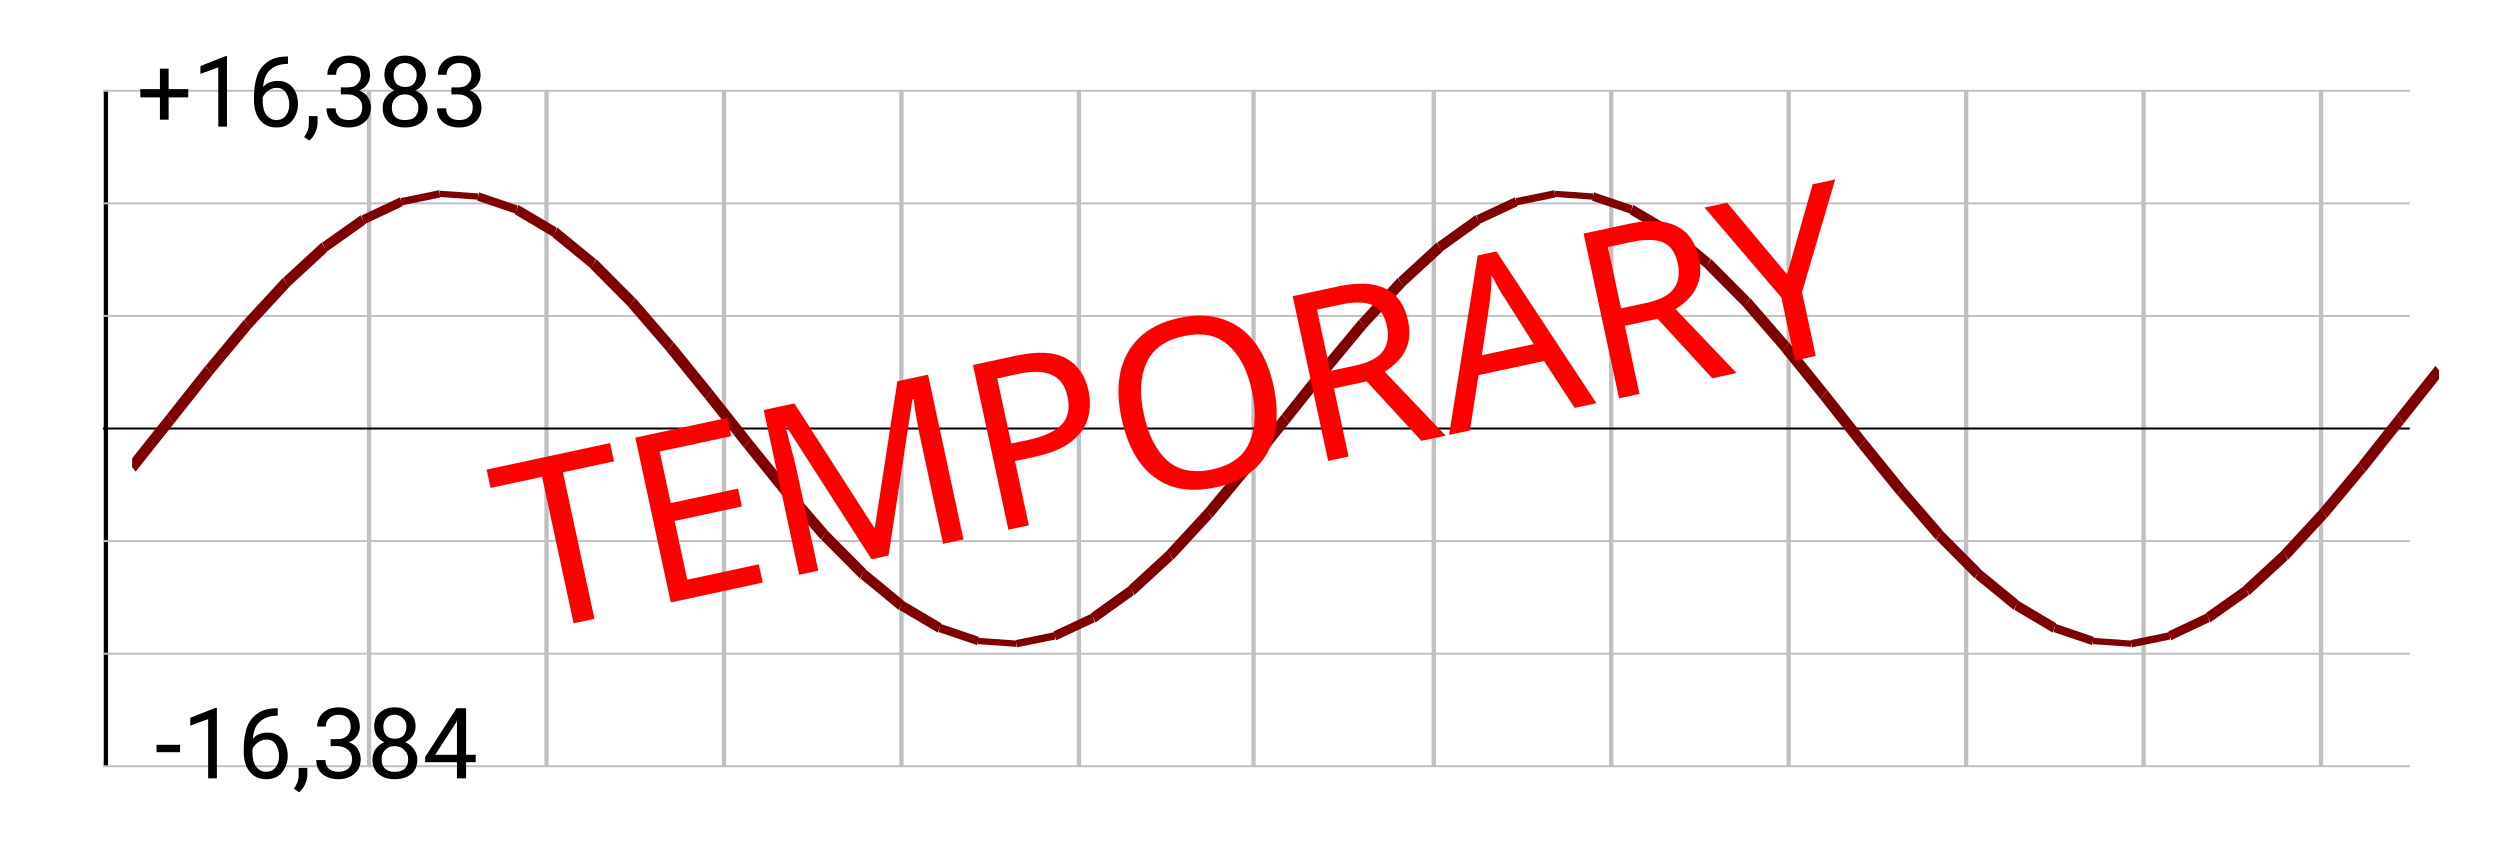
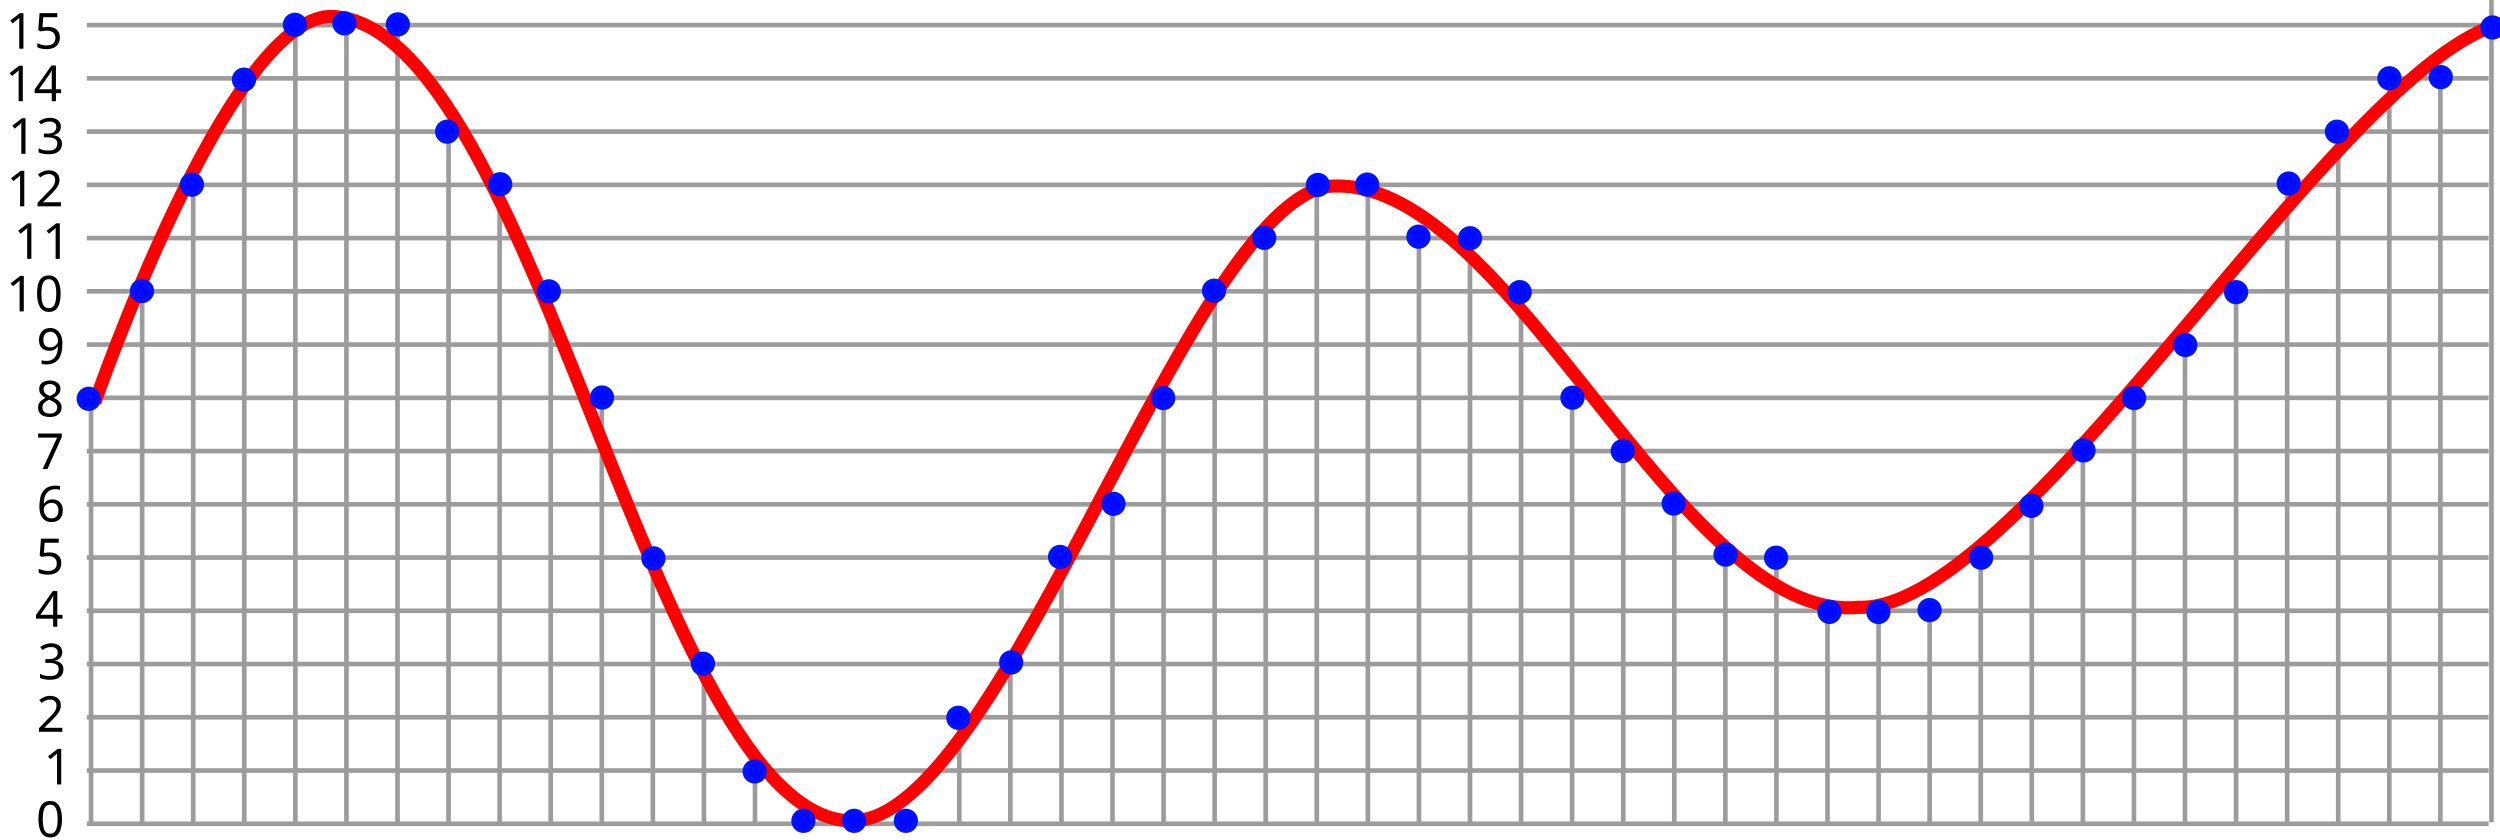
- <svg xmlns="http://www.w3.org/2000/svg" width="89.694mm" height="30.504mm" viewBox="0 0 89.694 30.504" version="1.1" id="svg20263">
+ <svg xmlns="http://www.w3.org/2000/svg" width="9.531in" height="3.201in" viewBox="0 0 242.094 81.304" version="1.1" id="svg20263">
  <defs id="defs20260">
    <clipPath id="chart0-0">
      <rect x="-6.5" y="-1.5" width="13" height="3" id="rect20597" />
    </clipPath>
  </defs>
  <g id="layer1" transform="translate(-31.32489,-54.16086)">
-     <line x1="76.3" y1="81.651" x2="76.3" y2="57.418" style="stroke:#c0c0c0;stroke-width:0.155" id="line20602" />
-     <line x1="44.567" y1="81.651" x2="44.567" y2="57.418" style="stroke:#c0c0c0;stroke-width:0.155" id="line20604" />
-     <line x1="50.933" y1="81.651" x2="50.933" y2="57.418" style="stroke:#c0c0c0;stroke-width:0.155" id="line20606" />
-     <line x1="57.3" y1="81.651" x2="57.3" y2="57.418" style="stroke:#c0c0c0;stroke-width:0.155" id="line20608" />
-     <line x1="63.666" y1="81.651" x2="63.666" y2="57.418" style="stroke:#c0c0c0;stroke-width:0.155" id="line20610" />
-     <line x1="70.033" y1="81.651" x2="70.033" y2="57.418" style="stroke:#c0c0c0;stroke-width:0.155" id="line20612" />
-     <line x1="35.124" y1="81.651" x2="35.124" y2="57.418" style="stroke:#000000;stroke-width:0.155" id="line20614" />
-     <line x1="82.765" y1="81.651" x2="82.765" y2="57.418" style="stroke:#c0c0c0;stroke-width:0.155" id="line20616" />
-     <line x1="89.132" y1="81.651" x2="89.132" y2="57.418" style="stroke:#c0c0c0;stroke-width:0.155" id="line20618" />
-     <line x1="95.498" y1="81.651" x2="95.498" y2="57.418" style="stroke:#c0c0c0;stroke-width:0.155" id="line20620" />
-     <line x1="101.865" y1="81.651" x2="101.865" y2="57.418" style="stroke:#c0c0c0;stroke-width:0.155" id="line20622" />
-     <line x1="108.231" y1="81.651" x2="108.231" y2="57.418" style="stroke:#c0c0c0;stroke-width:0.155" id="line20624" />
-     <line x1="114.598" y1="81.651" x2="114.598" y2="57.418" style="stroke:#c0c0c0;stroke-width:0.155" id="line20626" />
-     <line x1="35.017" y1="81.651" x2="117.781" y2="81.651" style="stroke:#c0c0c0;stroke-width:0.072" id="line20628" />
-     <line x1="35.017" y1="77.613" x2="117.781" y2="77.613" style="stroke:#c0c0c0;stroke-width:0.072" id="line20630" />
-     <line x1="35.017" y1="73.574" x2="117.781" y2="73.574" style="stroke:#c0c0c0;stroke-width:0.072" id="line20632" />
-     <line x1="35.017" y1="69.535" x2="117.781" y2="69.535" style="stroke:#000000;stroke-width:0.072" id="line20634" />
-     <line x1="35.017" y1="65.496" x2="117.781" y2="65.496" style="stroke:#c0c0c0;stroke-width:0.072" id="line20636" />
-     <line x1="35.017" y1="61.457" x2="117.781" y2="61.457" style="stroke:#c0c0c0;stroke-width:0.072" id="line20638" />
-     <line x1="35.017" y1="57.418" x2="117.781" y2="57.418" style="stroke:#c0c0c0;stroke-width:0.072" id="line20640" />
-     <g clip-path="url(#chart0-0)" id="g20762" transform="matrix(6.366471,0,0,-8.077674,77.44725,69.18556)">
-       <line x1="-6.5" y1="-0.215" x2="-6.283" y2="-0" style="stroke:#7f0000;stroke-width:0.056" id="line20642" />
-       <line x1="-6.283" y1="-0" x2="-6.067" y2="0.215" style="stroke:#7f0000;stroke-width:0.056" id="line20644" />
-       <line x1="-6.067" y1="0.215" x2="-5.85" y2="0.42" style="stroke:#7f0000;stroke-width:0.055" id="line20646" />
-       <line x1="-5.85" y1="0.42" x2="-5.633" y2="0.605" style="stroke:#7f0000;stroke-width:0.054" id="line20648" />
-       <line x1="-5.633" y1="0.605" x2="-5.417" y2="0.762" style="stroke:#7f0000;stroke-width:0.052" id="line20650" />
-       <line x1="-5.417" y1="0.762" x2="-5.2" y2="0.883" style="stroke:#7f0000;stroke-width:0.048" id="line20652" />
-       <line x1="-5.2" y1="0.883" x2="-4.983" y2="0.964" style="stroke:#7f0000;stroke-width:0.042" id="line20654" />
-       <line x1="-4.983" y1="0.964" x2="-4.767" y2="0.999" style="stroke:#7f0000;stroke-width:0.033" id="line20656" />
-       <line x1="-4.767" y1="0.999" x2="-4.55" y2="0.987" style="stroke:#7f0000;stroke-width:0.028" id="line20658" />
-       <line x1="-4.55" y1="0.987" x2="-4.333" y2="0.929" style="stroke:#7f0000;stroke-width:0.038" id="line20660" />
-       <line x1="-4.333" y1="0.929" x2="-4.117" y2="0.828" style="stroke:#7f0000;stroke-width:0.046" id="line20662" />
-       <line x1="-4.117" y1="0.828" x2="-3.9" y2="0.688" style="stroke:#7f0000;stroke-width:0.05" id="line20664" />
-       <line x1="-3.9" y1="0.688" x2="-3.683" y2="0.516" style="stroke:#7f0000;stroke-width:0.053" id="line20666" />
-       <line x1="-3.683" y1="0.516" x2="-3.467" y2="0.319" style="stroke:#7f0000;stroke-width:0.055" id="line20668" />
-       <line x1="-3.467" y1="0.319" x2="-3.25" y2="0.108" style="stroke:#7f0000;stroke-width:0.056" id="line20670" />
-       <line x1="-3.25" y1="0.108" x2="-3.033" y2="-0.108" style="stroke:#7f0000;stroke-width:0.056" id="line20672" />
-       <line x1="-3.033" y1="-0.108" x2="-2.817" y2="-0.319" style="stroke:#7f0000;stroke-width:0.056" id="line20674" />
-       <line x1="-2.817" y1="-0.319" x2="-2.6" y2="-0.516" style="stroke:#7f0000;stroke-width:0.055" id="line20676" />
-       <line x1="-2.6" y1="-0.516" x2="-2.383" y2="-0.688" style="stroke:#7f0000;stroke-width:0.053" id="line20678" />
-       <line x1="-2.383" y1="-0.688" x2="-2.167" y2="-0.828" style="stroke:#7f0000;stroke-width:0.05" id="line20680" />
-       <line x1="-2.167" y1="-0.828" x2="-1.95" y2="-0.929" style="stroke:#7f0000;stroke-width:0.046" id="line20682" />
-       <line x1="-1.95" y1="-0.929" x2="-1.733" y2="-0.987" style="stroke:#7f0000;stroke-width:0.038" id="line20684" />
-       <line x1="-1.733" y1="-0.987" x2="-1.517" y2="-0.999" style="stroke:#7f0000;stroke-width:0.028" id="line20686" />
-       <line x1="-1.517" y1="-0.999" x2="-1.3" y2="-0.964" style="stroke:#7f0000;stroke-width:0.033" id="line20688" />
-       <line x1="-1.3" y1="-0.964" x2="-1.083" y2="-0.884" style="stroke:#7f0000;stroke-width:0.042" id="line20690" />
-       <line x1="-1.083" y1="-0.884" x2="-0.867" y2="-0.762" style="stroke:#7f0000;stroke-width:0.048" id="line20692" />
-       <line x1="-0.867" y1="-0.762" x2="-0.65" y2="-0.605" style="stroke:#7f0000;stroke-width:0.052" id="line20694" />
-       <line x1="-0.65" y1="-0.605" x2="-0.433" y2="-0.42" style="stroke:#7f0000;stroke-width:0.054" id="line20696" />
-       <line x1="-0.433" y1="-0.42" x2="-0.217" y2="-0.215" style="stroke:#7f0000;stroke-width:0.055" id="line20698" />
-       <line x1="-0.217" y1="-0.215" x2="0" y2="0" style="stroke:#7f0000;stroke-width:0.056" id="line20700" />
-       <line x1="0" y1="0" x2="0.217" y2="0.215" style="stroke:#7f0000;stroke-width:0.056" id="line20702" />
-       <line x1="0.217" y1="0.215" x2="0.433" y2="0.42" style="stroke:#7f0000;stroke-width:0.055" id="line20704" />
-       <line x1="0.433" y1="0.42" x2="0.65" y2="0.605" style="stroke:#7f0000;stroke-width:0.054" id="line20706" />
-       <line x1="0.65" y1="0.605" x2="0.867" y2="0.762" style="stroke:#7f0000;stroke-width:0.052" id="line20708" />
-       <line x1="0.867" y1="0.762" x2="1.083" y2="0.884" style="stroke:#7f0000;stroke-width:0.048" id="line20710" />
-       <line x1="1.083" y1="0.884" x2="1.3" y2="0.964" style="stroke:#7f0000;stroke-width:0.042" id="line20712" />
-       <line x1="1.3" y1="0.964" x2="1.517" y2="0.999" style="stroke:#7f0000;stroke-width:0.033" id="line20714" />
-       <line x1="1.517" y1="0.999" x2="1.733" y2="0.987" style="stroke:#7f0000;stroke-width:0.028" id="line20716" />
-       <line x1="1.733" y1="0.987" x2="1.95" y2="0.929" style="stroke:#7f0000;stroke-width:0.038" id="line20718" />
-       <line x1="1.95" y1="0.929" x2="2.167" y2="0.828" style="stroke:#7f0000;stroke-width:0.046" id="line20720" />
-       <line x1="2.167" y1="0.828" x2="2.383" y2="0.688" style="stroke:#7f0000;stroke-width:0.05" id="line20722" />
-       <line x1="2.383" y1="0.688" x2="2.6" y2="0.516" style="stroke:#7f0000;stroke-width:0.053" id="line20724" />
-       <line x1="2.6" y1="0.516" x2="2.817" y2="0.319" style="stroke:#7f0000;stroke-width:0.055" id="line20726" />
-       <line x1="2.817" y1="0.319" x2="3.033" y2="0.108" style="stroke:#7f0000;stroke-width:0.056" id="line20728" />
-       <line x1="3.033" y1="0.108" x2="3.25" y2="-0.108" style="stroke:#7f0000;stroke-width:0.056" id="line20730" />
-       <line x1="3.25" y1="-0.108" x2="3.467" y2="-0.319" style="stroke:#7f0000;stroke-width:0.056" id="line20732" />
-       <line x1="3.467" y1="-0.319" x2="3.683" y2="-0.516" style="stroke:#7f0000;stroke-width:0.055" id="line20734" />
-       <line x1="3.683" y1="-0.516" x2="3.9" y2="-0.688" style="stroke:#7f0000;stroke-width:0.053" id="line20736" />
-       <line x1="3.9" y1="-0.688" x2="4.117" y2="-0.828" style="stroke:#7f0000;stroke-width:0.05" id="line20738" />
-       <line x1="4.117" y1="-0.828" x2="4.333" y2="-0.929" style="stroke:#7f0000;stroke-width:0.046" id="line20740" />
-       <line x1="4.333" y1="-0.929" x2="4.55" y2="-0.987" style="stroke:#7f0000;stroke-width:0.038" id="line20742" />
-       <line x1="4.55" y1="-0.987" x2="4.767" y2="-0.999" style="stroke:#7f0000;stroke-width:0.028" id="line20744" />
-       <line x1="4.767" y1="-0.999" x2="4.983" y2="-0.964" style="stroke:#7f0000;stroke-width:0.033" id="line20746" />
-       <line x1="4.983" y1="-0.964" x2="5.2" y2="-0.883" style="stroke:#7f0000;stroke-width:0.042" id="line20748" />
-       <line x1="5.2" y1="-0.883" x2="5.417" y2="-0.762" style="stroke:#7f0000;stroke-width:0.048" id="line20750" />
-       <line x1="5.417" y1="-0.762" x2="5.633" y2="-0.605" style="stroke:#7f0000;stroke-width:0.052" id="line20752" />
-       <line x1="5.633" y1="-0.605" x2="5.85" y2="-0.42" style="stroke:#7f0000;stroke-width:0.054" id="line20754" />
-       <line x1="5.85" y1="-0.42" x2="6.067" y2="-0.215" style="stroke:#7f0000;stroke-width:0.055" id="line20756" />
-       <line x1="6.067" y1="-0.215" x2="6.283" y2="0" style="stroke:#7f0000;stroke-width:0.056" id="line20758" />
-       <line x1="6.283" y1="0" x2="6.5" y2="0.215" style="stroke:#7f0000;stroke-width:0.056" id="line20760" />
+     <g id="g28832" transform="matrix(2.72818,0,0,2.72818,-54.15714,-93.64834)">
+       <path style="fill:none;stroke:#9c9c9c;stroke-width:0.165;stroke-linecap:butt;stroke-linejoin:miter;stroke-miterlimit:4;stroke-dasharray:none;stroke-opacity:1" d="M 34.565,83.366 V 68.335" id="path2487-94" />
+       <path style="fill:none;stroke:#9c9c9c;stroke-width:0.165;stroke-linecap:butt;stroke-linejoin:miter;stroke-miterlimit:4;stroke-dasharray:none;stroke-opacity:1" d="M 36.378,83.366 V 64.571" id="path2487-94-8" />
+       <path style="fill:none;stroke:#9c9c9c;stroke-width:0.165;stroke-linecap:butt;stroke-linejoin:miter;stroke-miterlimit:4;stroke-dasharray:none;stroke-opacity:1" d="M 38.191,83.366 V 60.802" id="path2487-94-89" />
+       <path style="fill:none;stroke:#9c9c9c;stroke-width:0.165;stroke-linecap:butt;stroke-linejoin:miter;stroke-miterlimit:4;stroke-dasharray:none;stroke-opacity:1" d="M 40.004,83.366 V 56.91" id="path2487-94-6" />
+       <path style="fill:none;stroke:#9c9c9c;stroke-width:0.165;stroke-linecap:butt;stroke-linejoin:miter;stroke-miterlimit:4;stroke-dasharray:none;stroke-opacity:1" d="M 41.817,83.366 V 55.001" id="path2487-94-0" />
+       <path style="fill:none;stroke:#9c9c9c;stroke-width:0.165;stroke-linecap:butt;stroke-linejoin:miter;stroke-miterlimit:4;stroke-dasharray:none;stroke-opacity:1" d="M 43.63,83.366 V 54.964" id="path2487-94-79" />
+       <path style="fill:none;stroke:#9c9c9c;stroke-width:0.165;stroke-linecap:butt;stroke-linejoin:miter;stroke-miterlimit:4;stroke-dasharray:none;stroke-opacity:1" d="M 45.442,83.366 V 54.964" id="path2487-94-02" />
+       <path style="fill:none;stroke:#9c9c9c;stroke-width:0.165;stroke-linecap:butt;stroke-linejoin:miter;stroke-miterlimit:4;stroke-dasharray:none;stroke-opacity:1" d="M 47.255,83.366 V 58.783" id="path2487-94-1" />
+       <path style="fill:none;stroke:#9c9c9c;stroke-width:0.165;stroke-linecap:butt;stroke-linejoin:miter;stroke-miterlimit:4;stroke-dasharray:none;stroke-opacity:1" d="M 49.068,83.366 V 60.765" id="path2487-94-5" />
+       <path style="fill:none;stroke:#9c9c9c;stroke-width:0.165;stroke-linecap:butt;stroke-linejoin:miter;stroke-miterlimit:4;stroke-dasharray:none;stroke-opacity:1" d="M 50.881,83.366 V 64.51" id="path2487-94-62" />
+       <path style="fill:none;stroke:#9c9c9c;stroke-width:0.165;stroke-linecap:butt;stroke-linejoin:miter;stroke-miterlimit:4;stroke-dasharray:none;stroke-opacity:1" d="M 52.694,83.366 V 68.255" id="path2487-94-3" />
+       <path style="fill:none;stroke:#9c9c9c;stroke-width:0.165;stroke-linecap:butt;stroke-linejoin:miter;stroke-miterlimit:4;stroke-dasharray:none;stroke-opacity:1" d="M 54.506,83.366 V 73.982" id="path2487-94-76" />
+       <path style="fill:none;stroke:#9c9c9c;stroke-width:0.165;stroke-linecap:butt;stroke-linejoin:miter;stroke-miterlimit:4;stroke-dasharray:none;stroke-opacity:1" d="M 56.319,83.366 V 77.653" id="path2487-94-9" />
+       <path style="fill:none;stroke:#9c9c9c;stroke-width:0.165;stroke-linecap:butt;stroke-linejoin:miter;stroke-miterlimit:4;stroke-dasharray:none;stroke-opacity:1" d="M 58.132,83.366 V 81.582" id="path2487-94-09" />
+       <path style="fill:none;stroke:#9c9c9c;stroke-width:0.165;stroke-linecap:butt;stroke-linejoin:miter;stroke-miterlimit:4;stroke-dasharray:none;stroke-opacity:1" d="m 65.383,83.366 v -3.841" id="path2487-94-90" />
+       <path style="fill:none;stroke:#9c9c9c;stroke-width:0.165;stroke-linecap:butt;stroke-linejoin:miter;stroke-miterlimit:4;stroke-dasharray:none;stroke-opacity:1" d="M 67.196,83.366 V 77.653" id="path2487-94-06" />
+       <path style="fill:none;stroke:#9c9c9c;stroke-width:0.165;stroke-linecap:butt;stroke-linejoin:miter;stroke-miterlimit:4;stroke-dasharray:none;stroke-opacity:1" d="m 69.009,83.366 v -9.311" id="path2487-94-59" />
+       <path style="fill:none;stroke:#9c9c9c;stroke-width:0.165;stroke-linecap:butt;stroke-linejoin:miter;stroke-miterlimit:4;stroke-dasharray:none;stroke-opacity:1" d="M 70.822,83.366 V 71.963" id="path2487-94-4" />
+       <path style="fill:none;stroke:#9c9c9c;stroke-width:0.165;stroke-linecap:butt;stroke-linejoin:miter;stroke-miterlimit:4;stroke-dasharray:none;stroke-opacity:1" d="M 72.635,83.366 V 68.255" id="path2487-94-83" />
+       <path style="fill:none;stroke:#9c9c9c;stroke-width:0.165;stroke-linecap:butt;stroke-linejoin:miter;stroke-miterlimit:4;stroke-dasharray:none;stroke-opacity:1" d="M 74.447,83.366 V 64.436" id="path2487-94-21" />
+       <path style="fill:none;stroke:#9c9c9c;stroke-width:0.165;stroke-linecap:butt;stroke-linejoin:miter;stroke-miterlimit:4;stroke-dasharray:none;stroke-opacity:1" d="M 76.26,83.366 V 62.527" id="path2487-94-04" />
+       <path style="fill:none;stroke:#9c9c9c;stroke-width:0.165;stroke-linecap:butt;stroke-linejoin:miter;stroke-miterlimit:4;stroke-dasharray:none;stroke-opacity:1" d="M 78.073,83.366 V 60.692" id="path2487-94-32" />
+       <path style="fill:none;stroke:#9c9c9c;stroke-width:0.165;stroke-linecap:butt;stroke-linejoin:miter;stroke-miterlimit:4;stroke-dasharray:none;stroke-opacity:1" d="M 79.886,83.366 V 60.655" id="path2487-94-47" />
+       <path style="fill:none;stroke:#9c9c9c;stroke-width:0.165;stroke-linecap:butt;stroke-linejoin:miter;stroke-miterlimit:4;stroke-dasharray:none;stroke-opacity:1" d="M 81.699,83.366 V 62.601" id="path2487-94-17" />
+       <path style="fill:none;stroke:#9c9c9c;stroke-width:0.165;stroke-linecap:butt;stroke-linejoin:miter;stroke-miterlimit:4;stroke-dasharray:none;stroke-opacity:1" d="M 83.511,83.366 V 62.674" id="path2487-94-395" />
+       <path style="fill:none;stroke:#9c9c9c;stroke-width:0.165;stroke-linecap:butt;stroke-linejoin:miter;stroke-miterlimit:4;stroke-dasharray:none;stroke-opacity:1" d="M 85.324,83.366 V 64.4" id="path2487-94-60" />
+       <path style="fill:none;stroke:#9c9c9c;stroke-width:0.165;stroke-linecap:butt;stroke-linejoin:miter;stroke-miterlimit:4;stroke-dasharray:none;stroke-opacity:1" d="M 87.137,83.366 V 68.181" id="path2487-94-15" />
+       <path style="fill:none;stroke:#9c9c9c;stroke-width:0.165;stroke-linecap:butt;stroke-linejoin:miter;stroke-miterlimit:4;stroke-dasharray:none;stroke-opacity:1" d="M 88.95,83.366 V 70.127" id="path2487-94-475" />
+       <path style="fill:none;stroke:#9c9c9c;stroke-width:0.165;stroke-linecap:butt;stroke-linejoin:miter;stroke-miterlimit:4;stroke-dasharray:none;stroke-opacity:1" d="M 90.763,83.366 V 72.11" id="path2487-94-33" />
+       <path style="fill:none;stroke:#9c9c9c;stroke-width:0.165;stroke-linecap:butt;stroke-linejoin:miter;stroke-miterlimit:4;stroke-dasharray:none;stroke-opacity:1" d="M 92.575,83.366 V 73.982" id="path2487-94-93" />
+       <path style="fill:none;stroke:#9c9c9c;stroke-width:0.165;stroke-linecap:butt;stroke-linejoin:miter;stroke-miterlimit:4;stroke-dasharray:none;stroke-opacity:1" d="M 94.388,83.366 V 73.982" id="path2487-94-29" />
+       <path style="fill:none;stroke:#9c9c9c;stroke-width:0.165;stroke-linecap:butt;stroke-linejoin:miter;stroke-miterlimit:4;stroke-dasharray:none;stroke-opacity:1" d="M 96.201,83.366 V 75.818" id="path2487-94-098" />
+       <path style="fill:none;stroke:#9c9c9c;stroke-width:0.165;stroke-linecap:butt;stroke-linejoin:miter;stroke-miterlimit:4;stroke-dasharray:none;stroke-opacity:1" d="M 98.014,83.366 V 75.818" id="path2487-94-01" />
+       <path style="fill:none;stroke:#9c9c9c;stroke-width:0.165;stroke-linecap:butt;stroke-linejoin:miter;stroke-miterlimit:4;stroke-dasharray:none;stroke-opacity:1" d="m 99.827,83.366 v -7.659" id="path2487-94-895" />
+       <path style="fill:none;stroke:#9c9c9c;stroke-width:0.165;stroke-linecap:butt;stroke-linejoin:miter;stroke-miterlimit:4;stroke-dasharray:none;stroke-opacity:1" d="M 101.64,83.366 V 73.835" id="path2487-94-20" />
+       <path style="fill:none;stroke:#9c9c9c;stroke-width:0.165;stroke-linecap:butt;stroke-linejoin:miter;stroke-miterlimit:4;stroke-dasharray:none;stroke-opacity:1" d="M 105.265,83.366 V 70.164" id="path2487-94-55" />
+       <path style="fill:none;stroke:#9c9c9c;stroke-width:0.165;stroke-linecap:butt;stroke-linejoin:miter;stroke-miterlimit:4;stroke-dasharray:none;stroke-opacity:1" d="M 107.078,83.366 V 68.181" id="path2487-94-932" />
+       <path style="fill:none;stroke:#9c9c9c;stroke-width:0.165;stroke-linecap:butt;stroke-linejoin:miter;stroke-miterlimit:4;stroke-dasharray:none;stroke-opacity:1" d="M 108.891,83.366 V 66.382" id="path2487-94-96" />
+       <path style="fill:none;stroke:#9c9c9c;stroke-width:0.165;stroke-linecap:butt;stroke-linejoin:miter;stroke-miterlimit:4;stroke-dasharray:none;stroke-opacity:1" d="M 103.452,83.366 V 72.036" id="path2487-94-75" />
+       <path style="fill:none;stroke:#9c9c9c;stroke-width:0.165;stroke-linecap:butt;stroke-linejoin:miter;stroke-miterlimit:4;stroke-dasharray:none;stroke-opacity:1" d="M 110.704,83.366 V 64.4" id="path2487-94-43" />
+       <path style="fill:none;stroke:#9c9c9c;stroke-width:0.165;stroke-linecap:butt;stroke-linejoin:miter;stroke-miterlimit:4;stroke-dasharray:none;stroke-opacity:1" d="M 112.516,83.366 V 60.802" id="path2487-94-77" />
+       <path style="fill:none;stroke:#9c9c9c;stroke-width:0.165;stroke-linecap:butt;stroke-linejoin:miter;stroke-miterlimit:4;stroke-dasharray:none;stroke-opacity:1" d="M 114.329,83.366 V 58.893" id="path2487-94-041" />
+       <path style="fill:none;stroke:#9c9c9c;stroke-width:0.165;stroke-linecap:butt;stroke-linejoin:miter;stroke-miterlimit:4;stroke-dasharray:none;stroke-opacity:1" d="M 116.142,83.366 V 56.947" id="path2487-94-26" />
+       <path style="fill:none;stroke:#9c9c9c;stroke-width:0.165;stroke-linecap:butt;stroke-linejoin:miter;stroke-miterlimit:4;stroke-dasharray:none;stroke-opacity:1" d="M 117.955,83.366 V 56.8" id="path2487-94-759" />
+       <path style="fill:none;stroke:#9c9c9c;stroke-width:0.165;stroke-linecap:butt;stroke-linejoin:miter;stroke-miterlimit:4;stroke-dasharray:none;stroke-opacity:1" d="M 119.768,83.366 V 50.449" id="path2487-94-19" />
    </g>
-     <text xml:space="preserve" style="font-style:normal;font-weight:normal;font-size:3.528px;line-height:1.25;font-family:sans-serif;fill:#000000;fill-opacity:1;stroke:none;stroke-width:0.265" x="36.217" y="58.703" id="text23568">
-       <tspan id="tspan23566" style="font-style:normal;font-variant:normal;font-weight:normal;font-stretch:normal;font-size:3.528px;font-family:Roboto;-inkscape-font-specification:Roboto;stroke-width:0.265" x="36.217" y="58.703">+16,383</tspan>
+     <g id="g29025" transform="matrix(2.581943,0,0,2.72818,-49.12452,-94.14411)">
+       <path style="fill:none;stroke:#9c9c9c;stroke-width:0.165;stroke-linecap:butt;stroke-linejoin:miter;stroke-miterlimit:4;stroke-dasharray:none;stroke-opacity:1" d="m 34.414,55.251 h 90.083" id="path2487" />
+       <path style="fill:none;stroke:#9c9c9c;stroke-width:0.165;stroke-linecap:butt;stroke-linejoin:miter;stroke-miterlimit:4;stroke-dasharray:none;stroke-opacity:1" d="m 34.414,57.141 h 90.083" id="path2487-8" />
+       <path style="fill:none;stroke:#9c9c9c;stroke-width:0.165;stroke-linecap:butt;stroke-linejoin:miter;stroke-miterlimit:4;stroke-dasharray:none;stroke-opacity:1" d="m 34.414,59.031 h 90.083" id="path2487-5" />
+       <path style="fill:none;stroke:#9c9c9c;stroke-width:0.165;stroke-linecap:butt;stroke-linejoin:miter;stroke-miterlimit:4;stroke-dasharray:none;stroke-opacity:1" d="m 34.414,60.921 h 90.083" id="path2487-4" />
+       <path style="fill:none;stroke:#9c9c9c;stroke-width:0.165;stroke-linecap:butt;stroke-linejoin:miter;stroke-miterlimit:4;stroke-dasharray:none;stroke-opacity:1" d="m 34.414,62.811 h 90.083" id="path2487-50" />
+       <path style="fill:none;stroke:#9c9c9c;stroke-width:0.165;stroke-linecap:butt;stroke-linejoin:miter;stroke-miterlimit:4;stroke-dasharray:none;stroke-opacity:1" d="m 34.414,64.701 h 90.083" id="path2487-1" />
+       <path style="fill:none;stroke:#9c9c9c;stroke-width:0.165;stroke-linecap:butt;stroke-linejoin:miter;stroke-miterlimit:4;stroke-dasharray:none;stroke-opacity:1" d="m 34.414,66.591 h 90.083" id="path2487-7" />
+       <path style="fill:none;stroke:#9c9c9c;stroke-width:0.165;stroke-linecap:butt;stroke-linejoin:miter;stroke-miterlimit:4;stroke-dasharray:none;stroke-opacity:1" d="m 34.414,68.481 h 90.083" id="path2487-506" />
+       <path style="fill:none;stroke:#9c9c9c;stroke-width:0.165;stroke-linecap:butt;stroke-linejoin:miter;stroke-miterlimit:4;stroke-dasharray:none;stroke-opacity:1" d="m 34.414,70.371 h 90.083" id="path2487-46" />
+       <path style="fill:none;stroke:#9c9c9c;stroke-width:0.165;stroke-linecap:butt;stroke-linejoin:miter;stroke-miterlimit:4;stroke-dasharray:none;stroke-opacity:1" d="m 34.414,72.26 h 90.083" id="path2487-0" />
+       <path style="fill:none;stroke:#9c9c9c;stroke-width:0.165;stroke-linecap:butt;stroke-linejoin:miter;stroke-miterlimit:4;stroke-dasharray:none;stroke-opacity:1" d="m 34.414,74.15 h 90.083" id="path2487-9" />
+       <path style="fill:none;stroke:#9c9c9c;stroke-width:0.165;stroke-linecap:butt;stroke-linejoin:miter;stroke-miterlimit:4;stroke-dasharray:none;stroke-opacity:1" d="m 34.414,76.04 h 90.083" id="path2487-3" />
+       <path style="fill:none;stroke:#9c9c9c;stroke-width:0.165;stroke-linecap:butt;stroke-linejoin:miter;stroke-miterlimit:4;stroke-dasharray:none;stroke-opacity:1" d="m 34.414,77.93 h 90.083" id="path2487-70" />
+       <path style="fill:none;stroke:#9c9c9c;stroke-width:0.165;stroke-linecap:butt;stroke-linejoin:miter;stroke-miterlimit:4;stroke-dasharray:none;stroke-opacity:1" d="m 34.414,79.82 h 90.083" id="path2487-47" />
+       <path style="fill:none;stroke:#9c9c9c;stroke-width:0.165;stroke-linecap:butt;stroke-linejoin:miter;stroke-miterlimit:4;stroke-dasharray:none;stroke-opacity:1" d="m 34.414,81.71 h 90.083" id="path2487-2" />
+       <path style="fill:none;stroke:#9c9c9c;stroke-width:0.165;stroke-linecap:butt;stroke-linejoin:miter;stroke-miterlimit:4;stroke-dasharray:none;stroke-opacity:1" d="m 34.414,83.6 h 90.083" id="path2487-59" />
+     </g>
+     <path style="fill:none;stroke:#ff0000;stroke-width:1.269;stroke-linecap:butt;stroke-linejoin:miter;stroke-miterlimit:4;stroke-dasharray:none;stroke-opacity:1" d="m 40.51,93.137 c 0,0 12.778,-37.086 22.806,-37.395 19.738,0.473 31.307,77.594 50.427,77.907 14.873,0.283 33.288,-61.901 47.028,-61.476 17.14,-0.142 33.288,42.495 50.569,40.795 16.431,0.425 48.726,-56.605 64.025,-56.801 16.006,-0.425 20.397,78.757 34.279,77.765" id="path1362" />
+     <circle style="fill:#0009ff;fill-opacity:1;stroke:#0013ff;stroke-width:0.411;stroke-miterlimit:4;stroke-dasharray:none;stroke-opacity:1" id="path27143-72" cx="94.605" cy="108.229" r="0.971" />
+     <circle style="fill:#0009ff;fill-opacity:1;stroke:#0013ff;stroke-width:0.411;stroke-miterlimit:4;stroke-dasharray:none;stroke-opacity:1" id="path27143-8" cx="99.4" cy="118.433" r="0.971" />
+     <circle style="fill:#0009ff;fill-opacity:1;stroke:#0013ff;stroke-width:0.411;stroke-miterlimit:4;stroke-dasharray:none;stroke-opacity:1" id="path27143-82" cx="104.408" cy="128.863" r="0.971" />
+     <circle style="fill:#0009ff;fill-opacity:1;stroke:#0013ff;stroke-width:0.411;stroke-miterlimit:4;stroke-dasharray:none;stroke-opacity:1" id="path27143-6" cx="109.128" cy="133.645" r="0.971" />
+     <circle style="fill:#0009ff;fill-opacity:1;stroke:#0013ff;stroke-width:0.411;stroke-miterlimit:4;stroke-dasharray:none;stroke-opacity:1" id="path27143-86" cx="114.036" cy="133.645" r="0.971" />
+     <circle style="fill:#0009ff;fill-opacity:1;stroke:#0013ff;stroke-width:0.411;stroke-miterlimit:4;stroke-dasharray:none;stroke-opacity:1" id="path27143-934" cx="119.044" cy="133.645" r="0.971" />
+     <circle style="fill:#0009ff;fill-opacity:1;stroke:#0013ff;stroke-width:0.411;stroke-miterlimit:4;stroke-dasharray:none;stroke-opacity:1" id="path27143-744" cx="124.127" cy="123.667" r="0.971" />
+     <circle style="fill:#0009ff;fill-opacity:1;stroke:#0013ff;stroke-width:0.411;stroke-miterlimit:4;stroke-dasharray:none;stroke-opacity:1" id="path27143-69" cx="129.248" cy="118.308" r="0.971" />
+     <circle style="fill:#0009ff;fill-opacity:1;stroke:#0013ff;stroke-width:0.411;stroke-miterlimit:4;stroke-dasharray:none;stroke-opacity:1" id="path27143-45" cx="133.981" cy="108.092" r="0.971" />
+     <circle style="fill:#0009ff;fill-opacity:1;stroke:#0013ff;stroke-width:0.411;stroke-miterlimit:4;stroke-dasharray:none;stroke-opacity:1" id="path27143-1" cx="139.151" cy="102.946" r="0.971" />
+     <circle style="fill:#0009ff;fill-opacity:1;stroke:#0013ff;stroke-width:0.411;stroke-miterlimit:4;stroke-dasharray:none;stroke-opacity:1" id="path27143-75" cx="143.972" cy="92.704" r="0.971" />
+     <circle style="fill:#0009ff;fill-opacity:1;stroke:#0013ff;stroke-width:0.411;stroke-miterlimit:4;stroke-dasharray:none;stroke-opacity:1" id="path27143-00" cx="148.892" cy="82.313" r="0.971" />
+     <circle style="fill:#0009ff;fill-opacity:1;stroke:#0013ff;stroke-width:0.411;stroke-miterlimit:4;stroke-dasharray:none;stroke-opacity:1" id="path27143-77" cx="153.75" cy="77.192" r="0.971" />
+     <circle style="fill:#0009ff;fill-opacity:1;stroke:#0013ff;stroke-width:0.411;stroke-miterlimit:4;stroke-dasharray:none;stroke-opacity:1" id="path27143-61" cx="158.946" cy="72.071" r="0.971" />
+     <circle style="fill:#0009ff;fill-opacity:1;stroke:#0013ff;stroke-width:0.411;stroke-miterlimit:4;stroke-dasharray:none;stroke-opacity:1" id="path27143-007" cx="163.716" cy="72.034" r="0.971" />
+     <circle style="fill:#0009ff;fill-opacity:1;stroke:#0013ff;stroke-width:0.411;stroke-miterlimit:4;stroke-dasharray:none;stroke-opacity:1" id="path27143-60" cx="168.686" cy="77.079" r="0.971" />
+     <circle style="fill:#0009ff;fill-opacity:1;stroke:#0013ff;stroke-width:0.411;stroke-miterlimit:4;stroke-dasharray:none;stroke-opacity:1" id="path27143-3" cx="173.682" cy="77.229" r="0.971" />
+     <circle style="fill:#0009ff;fill-opacity:1;stroke:#0013ff;stroke-width:0.411;stroke-miterlimit:4;stroke-dasharray:none;stroke-opacity:1" id="path27143-42" cx="178.49" cy="82.45" r="0.971" />
+     <circle style="fill:#0009ff;fill-opacity:1;stroke:#0013ff;stroke-width:0.411;stroke-miterlimit:4;stroke-dasharray:none;stroke-opacity:1" id="path27143-66" cx="183.598" cy="92.667" r="0.971" />
+     <circle style="fill:#0009ff;fill-opacity:1;stroke:#0013ff;stroke-width:0.411;stroke-miterlimit:4;stroke-dasharray:none;stroke-opacity:1" id="path27143-51" cx="188.468" cy="97.838" r="0.971" />
+     <circle style="fill:#0009ff;fill-opacity:1;stroke:#0013ff;stroke-width:0.411;stroke-miterlimit:4;stroke-dasharray:none;stroke-opacity:1" id="path27143-05" cx="193.401" cy="102.921" r="0.971" />
+     <circle style="fill:#0009ff;fill-opacity:1;stroke:#0013ff;stroke-width:0.411;stroke-miterlimit:4;stroke-dasharray:none;stroke-opacity:1" id="path27143-422" cx="198.422" cy="107.866" r="0.971" />
+     <circle style="fill:#0009ff;fill-opacity:1;stroke:#0013ff;stroke-width:0.411;stroke-miterlimit:4;stroke-dasharray:none;stroke-opacity:1" id="path27143-002" cx="203.317" cy="108.167" r="0.971" />
+     <circle style="fill:#0009ff;fill-opacity:1;stroke:#0013ff;stroke-width:0.411;stroke-miterlimit:4;stroke-dasharray:none;stroke-opacity:1" id="path27143-92" cx="208.488" cy="113.413" r="0.971" />
+     <circle style="fill:#0009ff;fill-opacity:1;stroke:#0013ff;stroke-width:0.411;stroke-miterlimit:4;stroke-dasharray:none;stroke-opacity:1" id="path27143-0025" cx="213.221" cy="113.425" r="0.971" />
+     <circle style="fill:#0009ff;fill-opacity:1;stroke:#0013ff;stroke-width:0.411;stroke-miterlimit:4;stroke-dasharray:none;stroke-opacity:1" id="path27143-89" cx="218.179" cy="113.237" r="0.971" />
+     <circle style="fill:#0009ff;fill-opacity:1;stroke:#0013ff;stroke-width:0.411;stroke-miterlimit:4;stroke-dasharray:none;stroke-opacity:1" id="path27143-70" cx="223.174" cy="108.167" r="0.971" />
+     <circle style="fill:#0009ff;fill-opacity:1;stroke:#0013ff;stroke-width:0.411;stroke-miterlimit:4;stroke-dasharray:none;stroke-opacity:1" id="path27143-57" cx="228.044" cy="103.146" r="0.971" />
+     <circle style="fill:#0009ff;fill-opacity:1;stroke:#0013ff;stroke-width:0.411;stroke-miterlimit:4;stroke-dasharray:none;stroke-opacity:1" id="path27143-99" cx="233.09" cy="97.775" r="0.971" />
+     <circle style="fill:#0009ff;fill-opacity:1;stroke:#0013ff;stroke-width:0.411;stroke-miterlimit:4;stroke-dasharray:none;stroke-opacity:1" id="path27143-64" cx="237.985" cy="92.704" r="0.971" />
+     <circle style="fill:#0009ff;fill-opacity:1;stroke:#0013ff;stroke-width:0.411;stroke-miterlimit:4;stroke-dasharray:none;stroke-opacity:1" id="path27143-25" cx="242.943" cy="87.571" r="0.971" />
+     <circle style="fill:#0009ff;fill-opacity:1;stroke:#0013ff;stroke-width:0.411;stroke-miterlimit:4;stroke-dasharray:none;stroke-opacity:1" id="path27143-400" cx="247.864" cy="82.45" r="0.971" />
+     <circle style="fill:#0009ff;fill-opacity:1;stroke:#0013ff;stroke-width:0.411;stroke-miterlimit:4;stroke-dasharray:none;stroke-opacity:1" id="path27143-58" cx="252.96" cy="71.933" r="0.971" />
+     <circle style="fill:#0009ff;fill-opacity:1;stroke:#0013ff;stroke-width:0.411;stroke-miterlimit:4;stroke-dasharray:none;stroke-opacity:1" id="path27143-87" cx="257.63" cy="66.913" r="0.971" />
+     <circle style="fill:#0009ff;fill-opacity:1;stroke:#0013ff;stroke-width:0.411;stroke-miterlimit:4;stroke-dasharray:none;stroke-opacity:1" id="path27143-18" cx="262.713" cy="61.742" r="0.971" />
+     <circle style="fill:#0009ff;fill-opacity:1;stroke:#0013ff;stroke-width:0.411;stroke-miterlimit:4;stroke-dasharray:none;stroke-opacity:1" id="path27143-27" cx="267.683" cy="61.629" r="0.971" />
+     <circle style="fill:#0009ff;fill-opacity:1;stroke:#0013ff;stroke-width:0.411;stroke-miterlimit:4;stroke-dasharray:none;stroke-opacity:1" id="path27143-27-3" cx="272.691" cy="56.822" r="0.971" />
+     <text xml:space="preserve" style="font-size:4.812px;line-height:1.25;font-family:Novarese;-inkscape-font-specification:Novarese;stroke-width:0.722" x="34.812" y="135.206" id="text5685">
+       <tspan id="tspan5683" style="font-style:normal;font-variant:normal;font-weight:normal;font-stretch:normal;font-size:4.812px;font-family:'Roboto Mono';-inkscape-font-specification:'Roboto Mono';stroke-width:0.722" x="34.812" y="135.206">0</tspan>
    </text>
-     <text xml:space="preserve" style="font-style:normal;font-weight:normal;font-size:3.528px;line-height:1.25;font-family:sans-serif;fill:#000000;fill-opacity:1;stroke:none;stroke-width:0.265" x="36.879" y="82.087" id="text23568-8">
-       <tspan id="tspan23566-5" style="font-style:normal;font-variant:normal;font-weight:normal;font-stretch:normal;font-size:3.528px;font-family:Roboto;-inkscape-font-specification:Roboto;stroke-width:0.265" x="36.879" y="82.087">-16,384</tspan>
+     <text xml:space="preserve" style="font-size:4.812px;line-height:1.25;font-family:Novarese;-inkscape-font-specification:Novarese;stroke-width:0.722" x="35.55" y="130.117" id="text5685-1">
+       <tspan id="tspan5683-5" style="font-style:normal;font-variant:normal;font-weight:normal;font-stretch:normal;font-size:4.812px;font-family:'Roboto Mono';-inkscape-font-specification:'Roboto Mono';stroke-width:0.722" x="35.55" y="130.117">1</tspan>
    </text>
-     <text xml:space="preserve" style="font-size:8.467px;line-height:1.25;font-family:sans-serif;stroke-width:0.265" x="32.674" y="85.731" id="text1516" transform="rotate(-12.14404)">
-       <tspan id="tspan1514" style="fill:#ff0000;fill-opacity:1;stroke-width:0.265" x="32.674" y="85.731">TEMPORARY</tspan>
+     <text xml:space="preserve" style="font-size:4.812px;line-height:1.25;font-family:Novarese;-inkscape-font-specification:Novarese;stroke-width:0.722" x="34.861" y="125.028" id="text5685-0">
+       <tspan id="tspan5683-1" style="font-style:normal;font-variant:normal;font-weight:normal;font-stretch:normal;font-size:4.812px;font-family:'Roboto Mono';-inkscape-font-specification:'Roboto Mono';stroke-width:0.722" x="34.861" y="125.028">2</tspan>
    </text>
+     <text xml:space="preserve" style="font-size:4.812px;line-height:1.25;font-family:Novarese;-inkscape-font-specification:Novarese;stroke-width:0.722" x="34.979" y="119.939" id="text5685-3">
+       <tspan id="tspan5683-3" style="font-style:normal;font-variant:normal;font-weight:normal;font-stretch:normal;font-size:4.812px;font-family:'Roboto Mono';-inkscape-font-specification:'Roboto Mono';stroke-width:0.722" x="34.979" y="119.939">3</tspan>
+     </text>
+     <text xml:space="preserve" style="font-size:4.812px;line-height:1.25;font-family:Novarese;-inkscape-font-specification:Novarese;stroke-width:0.722" x="34.72" y="114.85" id="text5685-4">
+       <tspan id="tspan5683-7" style="font-style:normal;font-variant:normal;font-weight:normal;font-stretch:normal;font-size:4.812px;font-family:'Roboto Mono';-inkscape-font-specification:'Roboto Mono';stroke-width:0.722" x="34.72" y="114.85">4</tspan>
+     </text>
+     <text xml:space="preserve" style="font-size:4.812px;line-height:1.25;font-family:Novarese;-inkscape-font-specification:Novarese;stroke-width:0.722" x="34.777" y="109.761" id="text5685-9">
+       <tspan id="tspan5683-53" style="font-style:normal;font-variant:normal;font-weight:normal;font-stretch:normal;font-size:4.812px;font-family:'Roboto Mono';-inkscape-font-specification:'Roboto Mono';stroke-width:0.722" x="34.777" y="109.761">5</tspan>
+     </text>
+     <text xml:space="preserve" style="font-size:4.812px;line-height:1.25;font-family:Novarese;-inkscape-font-specification:Novarese;stroke-width:0.722" x="34.875" y="104.672" id="text5685-2">
+       <tspan id="tspan5683-56" style="font-style:normal;font-variant:normal;font-weight:normal;font-stretch:normal;font-size:4.812px;font-family:'Roboto Mono';-inkscape-font-specification:'Roboto Mono';stroke-width:0.722" x="34.875" y="104.672">6</tspan>
+     </text>
+     <text xml:space="preserve" style="font-size:4.812px;line-height:1.25;font-family:Novarese;-inkscape-font-specification:Novarese;stroke-width:0.722" x="34.793" y="99.583" id="text5685-6">
+       <tspan id="tspan5683-8" style="font-style:normal;font-variant:normal;font-weight:normal;font-stretch:normal;font-size:4.812px;font-family:'Roboto Mono';-inkscape-font-specification:'Roboto Mono';stroke-width:0.722" x="34.793" y="99.583">7</tspan>
+     </text>
+     <text xml:space="preserve" style="font-size:4.812px;line-height:1.25;font-family:Novarese;-inkscape-font-specification:Novarese;stroke-width:0.722" x="34.777" y="94.493" id="text5685-91">
+       <tspan id="tspan5683-82" style="font-style:normal;font-variant:normal;font-weight:normal;font-stretch:normal;font-size:4.812px;font-family:'Roboto Mono';-inkscape-font-specification:'Roboto Mono';stroke-width:0.722" x="34.777" y="94.493">8</tspan>
+     </text>
+     <text xml:space="preserve" style="font-size:4.812px;line-height:1.25;font-family:Novarese;-inkscape-font-specification:Novarese;stroke-width:0.722" x="34.866" y="89.404" id="text5685-5">
+       <tspan id="tspan5683-4" style="font-style:normal;font-variant:normal;font-weight:normal;font-stretch:normal;font-size:4.812px;font-family:'Roboto Mono';-inkscape-font-specification:'Roboto Mono';stroke-width:0.722" x="34.866" y="89.404">9</tspan>
+     </text>
+     <text xml:space="preserve" style="font-size:4.812px;line-height:1.25;font-family:Novarese;-inkscape-font-specification:Novarese;stroke-width:0.722" x="31.924" y="84.315" id="text5685-916">
+       <tspan id="tspan5683-49" style="font-style:normal;font-variant:normal;font-weight:normal;font-stretch:normal;font-size:4.812px;font-family:'Roboto Mono';-inkscape-font-specification:'Roboto Mono';stroke-width:0.722" x="31.924" y="84.315">10</tspan>
+     </text>
+     <text xml:space="preserve" style="font-size:4.812px;line-height:1.25;font-family:Novarese;-inkscape-font-specification:Novarese;stroke-width:0.722" x="32.662" y="79.226" id="text5685-8">
+       <tspan id="tspan5683-19" style="font-style:normal;font-variant:normal;font-weight:normal;font-stretch:normal;font-size:4.812px;font-family:'Roboto Mono';-inkscape-font-specification:'Roboto Mono';stroke-width:0.722" x="32.662" y="79.226">11</tspan>
+     </text>
+     <text xml:space="preserve" style="font-size:4.812px;line-height:1.25;font-family:Novarese;-inkscape-font-specification:Novarese;stroke-width:0.722" x="31.973" y="74.137" id="text5685-82">
+       <tspan id="tspan5683-55" style="font-style:normal;font-variant:normal;font-weight:normal;font-stretch:normal;font-size:4.812px;font-family:'Roboto Mono';-inkscape-font-specification:'Roboto Mono';stroke-width:0.722" x="31.973" y="74.137">12</tspan>
+     </text>
+     <text xml:space="preserve" style="font-size:4.812px;line-height:1.25;font-family:Novarese;-inkscape-font-specification:Novarese;stroke-width:0.722" x="32.091" y="69.048" id="text5685-87">
+       <tspan id="tspan5683-43" style="font-style:normal;font-variant:normal;font-weight:normal;font-stretch:normal;font-size:4.812px;font-family:'Roboto Mono';-inkscape-font-specification:'Roboto Mono';stroke-width:0.722" x="32.091" y="69.048">13</tspan>
+     </text>
+     <text xml:space="preserve" style="font-size:4.812px;line-height:1.25;font-family:Novarese;-inkscape-font-specification:Novarese;stroke-width:0.722" x="31.833" y="63.959" id="text5685-23">
+       <tspan id="tspan5683-9" style="font-style:normal;font-variant:normal;font-weight:normal;font-stretch:normal;font-size:4.812px;font-family:'Roboto Mono';-inkscape-font-specification:'Roboto Mono';stroke-width:0.722" x="31.833" y="63.959">14</tspan>
+     </text>
+     <text xml:space="preserve" style="font-size:4.812px;line-height:1.25;font-family:Novarese;-inkscape-font-specification:Novarese;stroke-width:0.722" x="31.889" y="58.869" id="text5685-00">
+       <tspan id="tspan5683-18" style="font-style:normal;font-variant:normal;font-weight:normal;font-stretch:normal;font-size:4.812px;font-family:'Roboto Mono';-inkscape-font-specification:'Roboto Mono';stroke-width:0.722" x="31.889" y="58.869">15</tspan>
+     </text>
+     <circle style="fill:#0009ff;fill-opacity:1;stroke:#0013ff;stroke-width:0.411;stroke-miterlimit:4;stroke-dasharray:none;stroke-opacity:1" id="path27143" cx="39.917" cy="92.78" r="0.971" />
+     <circle style="fill:#0009ff;fill-opacity:1;stroke:#0013ff;stroke-width:0.411;stroke-miterlimit:4;stroke-dasharray:none;stroke-opacity:1" id="path27143-4" cx="45.072" cy="82.345" r="0.971" />
+     <circle style="fill:#0009ff;fill-opacity:1;stroke:#0013ff;stroke-width:0.411;stroke-miterlimit:4;stroke-dasharray:none;stroke-opacity:1" id="path27143-5" cx="49.91" cy="72.04" r="0.971" />
+     <circle style="fill:#0009ff;fill-opacity:1;stroke:#0013ff;stroke-width:0.411;stroke-miterlimit:4;stroke-dasharray:none;stroke-opacity:1" id="path27143-2" cx="54.953" cy="61.87" r="0.971" />
+     <circle style="fill:#0009ff;fill-opacity:1;stroke:#0013ff;stroke-width:0.411;stroke-miterlimit:4;stroke-dasharray:none;stroke-opacity:1" id="path27143-7" cx="64.68" cy="56.42" r="0.971" />
+     <circle style="fill:#0009ff;fill-opacity:1;stroke:#0013ff;stroke-width:0.411;stroke-miterlimit:4;stroke-dasharray:none;stroke-opacity:1" id="path27143-9" cx="69.854" cy="56.521" r="0.971" />
+     <circle style="fill:#0009ff;fill-opacity:1;stroke:#0013ff;stroke-width:0.411;stroke-miterlimit:4;stroke-dasharray:none;stroke-opacity:1" id="path27143-93" cx="74.626" cy="66.909" r="0.971" />
+     <circle style="fill:#0009ff;fill-opacity:1;stroke:#0013ff;stroke-width:0.411;stroke-miterlimit:4;stroke-dasharray:none;stroke-opacity:1" id="path27143-07" cx="79.758" cy="71.999" r="0.971" />
+     <circle style="fill:#0009ff;fill-opacity:1;stroke:#0013ff;stroke-width:0.411;stroke-miterlimit:4;stroke-dasharray:none;stroke-opacity:1" id="path27143-40" cx="84.476" cy="82.375" r="0.971" />
+     <circle style="fill:#0009ff;fill-opacity:1;stroke:#0013ff;stroke-width:0.411;stroke-miterlimit:4;stroke-dasharray:none;stroke-opacity:1" id="path27143-74" cx="89.622" cy="92.654" r="0.971" />
+     <circle style="fill:#0009ff;fill-opacity:1;stroke:#0013ff;stroke-width:0.411;stroke-miterlimit:4;stroke-dasharray:none;stroke-opacity:1" id="path27143-0" cx="59.885" cy="56.562" r="0.971" />
  </g>
</svg>
